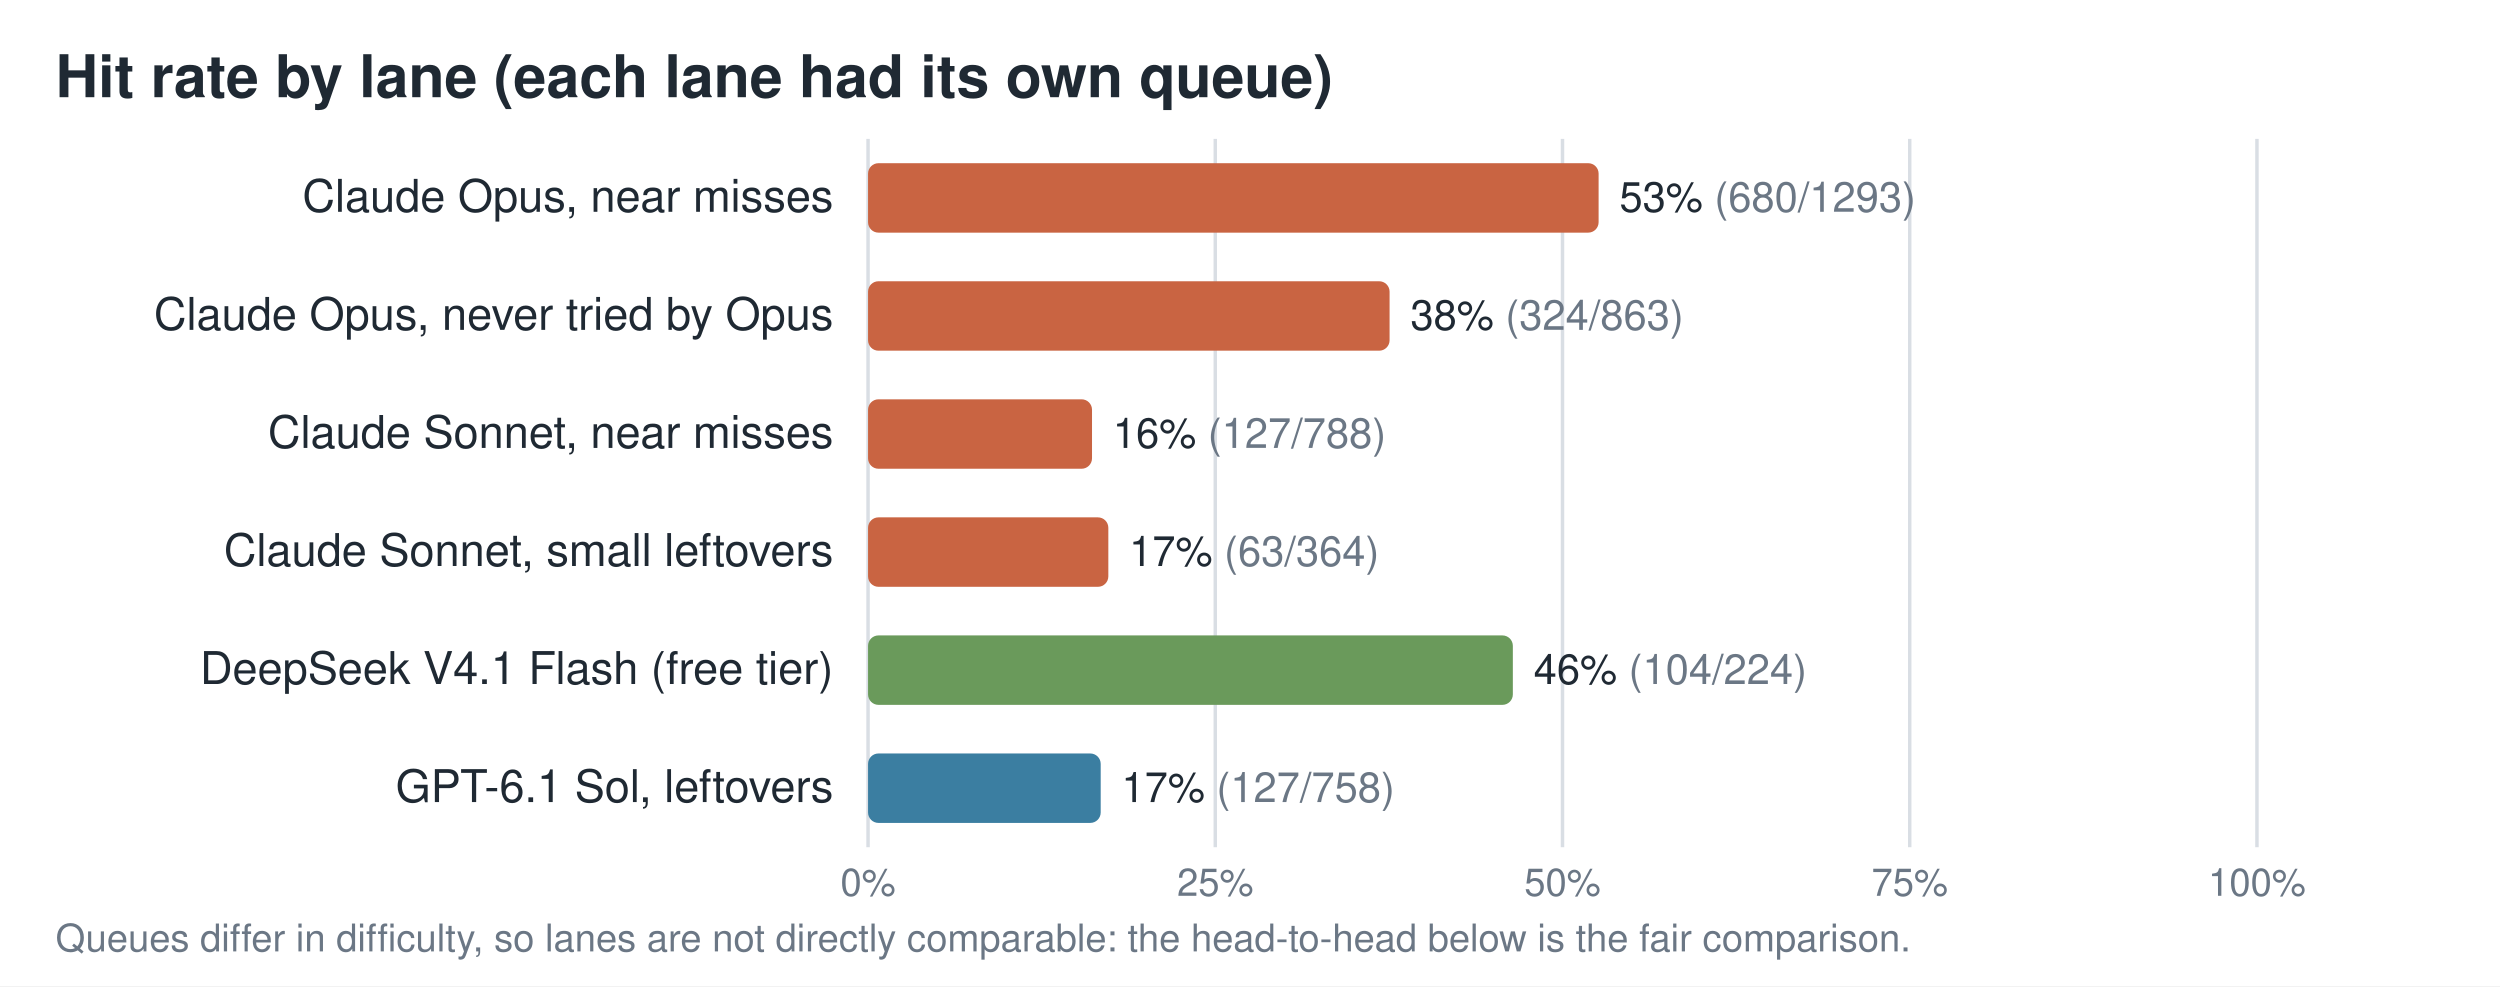
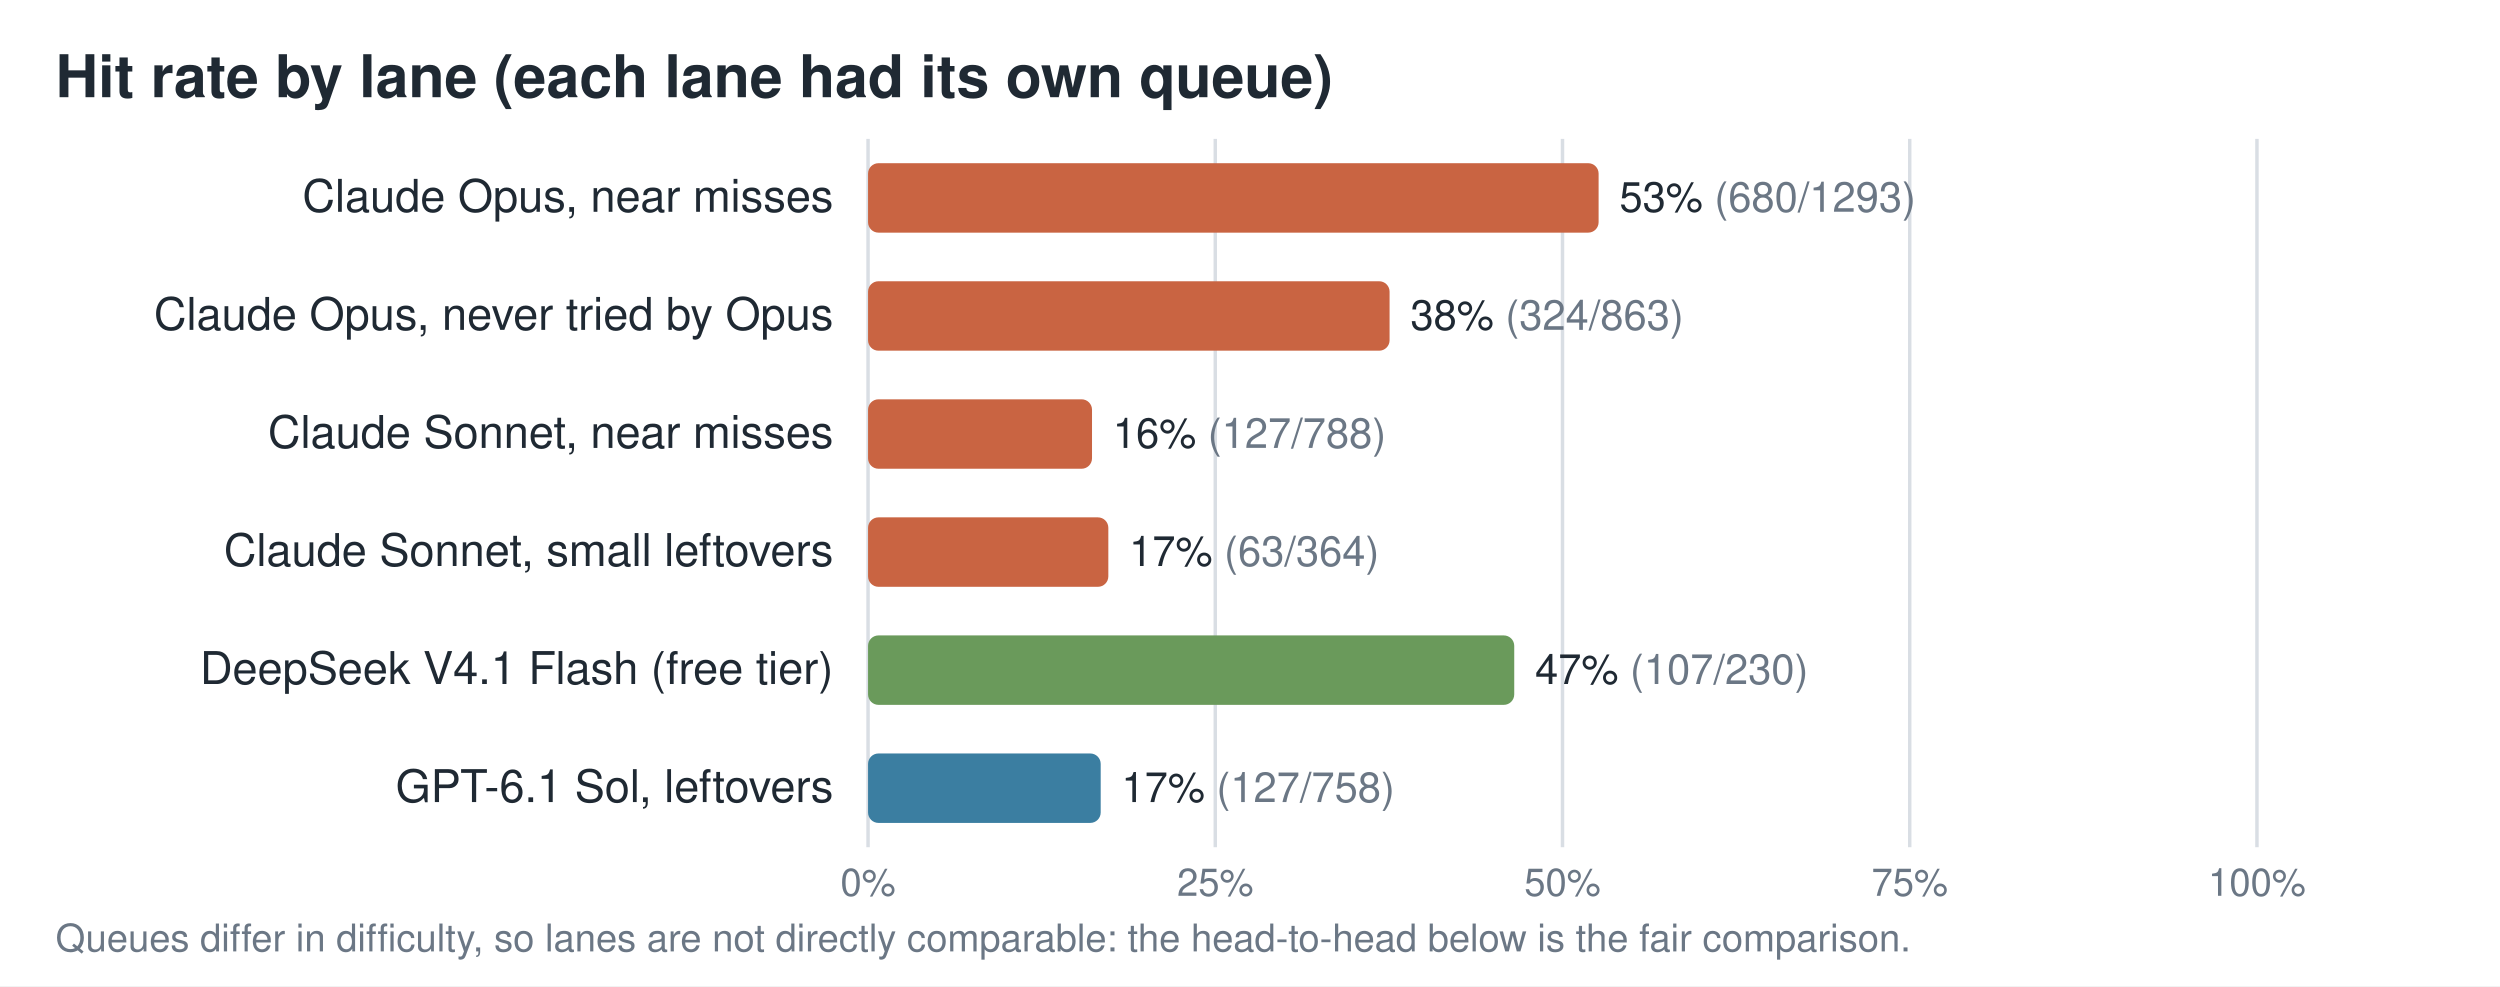
<svg xmlns="http://www.w3.org/2000/svg" viewBox="0 0 720 284" width="720" height="284" font-family="-apple-system,Segoe UI,Helvetica,Arial,sans-serif" role="img" aria-label="Hit rate by lane (each lane had its own queue)">
  <rect width="100%" height="100%" fill="#ffffff" />
  <text x="16" y="28" font-size="17" font-weight="600" fill="#1f2933">Hit rate by lane (each lane had its own queue)</text>
  <line x1="250.0" y1="40" x2="250.0" y2="244" stroke="#d9dee4" />
  <text x="250.0" y="258" font-size="11" fill="#6b7785" text-anchor="middle">0%</text>
  <line x1="350.0" y1="40" x2="350.0" y2="244" stroke="#d9dee4" />
  <text x="350.0" y="258" font-size="11" fill="#6b7785" text-anchor="middle">25%</text>
  <line x1="450.0" y1="40" x2="450.0" y2="244" stroke="#d9dee4" />
  <text x="450.0" y="258" font-size="11" fill="#6b7785" text-anchor="middle">50%</text>
  <line x1="550.0" y1="40" x2="550.0" y2="244" stroke="#d9dee4" />
  <text x="550.0" y="258" font-size="11" fill="#6b7785" text-anchor="middle">75%</text>
  <line x1="650.0" y1="40" x2="650.0" y2="244" stroke="#d9dee4" />
  <text x="650.0" y="258" font-size="11" fill="#6b7785" text-anchor="middle">100%</text>
  <text x="240" y="61" font-size="13" fill="#1f2933" text-anchor="end">Claude Opus, near misses</text>
  <rect x="250" y="47" width="210.4" height="20" rx="3" fill="#c96442" />
  <text x="466.4" y="61" font-size="12" fill="#1f2933">53% <tspan fill="#6b7785">(680/1293)</tspan>
  </text>
  <text x="240" y="95" font-size="13" fill="#1f2933" text-anchor="end">Claude Opus, never tried by Opus</text>
  <rect x="250" y="81" width="150.2" height="20" rx="3" fill="#c96442" />
  <text x="406.2" y="95" font-size="12" fill="#1f2933">38% <tspan fill="#6b7785">(324/863)</tspan>
  </text>
  <text x="240" y="129" font-size="13" fill="#1f2933" text-anchor="end">Claude Sonnet, near misses</text>
  <rect x="250" y="115" width="64.5" height="20" rx="3" fill="#c96442" />
  <text x="320.5" y="129" font-size="12" fill="#1f2933">16% <tspan fill="#6b7785">(127/788)</tspan>
  </text>
  <text x="240" y="163" font-size="13" fill="#1f2933" text-anchor="end">Claude Sonnet, small leftovers</text>
  <rect x="250" y="149" width="69.2" height="20" rx="3" fill="#c96442" />
  <text x="325.2" y="163" font-size="12" fill="#1f2933">17% <tspan fill="#6b7785">(63/364)</tspan>
  </text>
  <text x="240" y="197" font-size="13" fill="#1f2933" text-anchor="end">DeepSeek V4.1 Flash (free tier)</text>
-   <rect x="250" y="183" width="185.7" height="20" rx="3" fill="#6a9a5b" />
-   <text x="441.7" y="197" font-size="12" fill="#1f2933">46% <tspan fill="#6b7785">(104/224)</tspan>
+   <rect x="250" y="183" width="186.1" height="20" rx="3" fill="#6a9a5b" />
+   <text x="442.1" y="197" font-size="12" fill="#1f2933">47% <tspan fill="#6b7785">(107/230)</tspan>
  </text>
  <text x="240" y="231" font-size="13" fill="#1f2933" text-anchor="end">GPT-6.1 Sol, leftovers</text>
  <rect x="250" y="217" width="67.0" height="20" rx="3" fill="#3b7ea1" />
  <text x="323.0" y="231" font-size="12" fill="#1f2933">17% <tspan fill="#6b7785">(127/758)</tspan>
  </text>
  <text x="16" y="274" font-size="11" fill="#6b7785">Queues differ in difficulty, so lanes are not directly comparable: the head-to-head below is the fair comparison.</text>
</svg>
